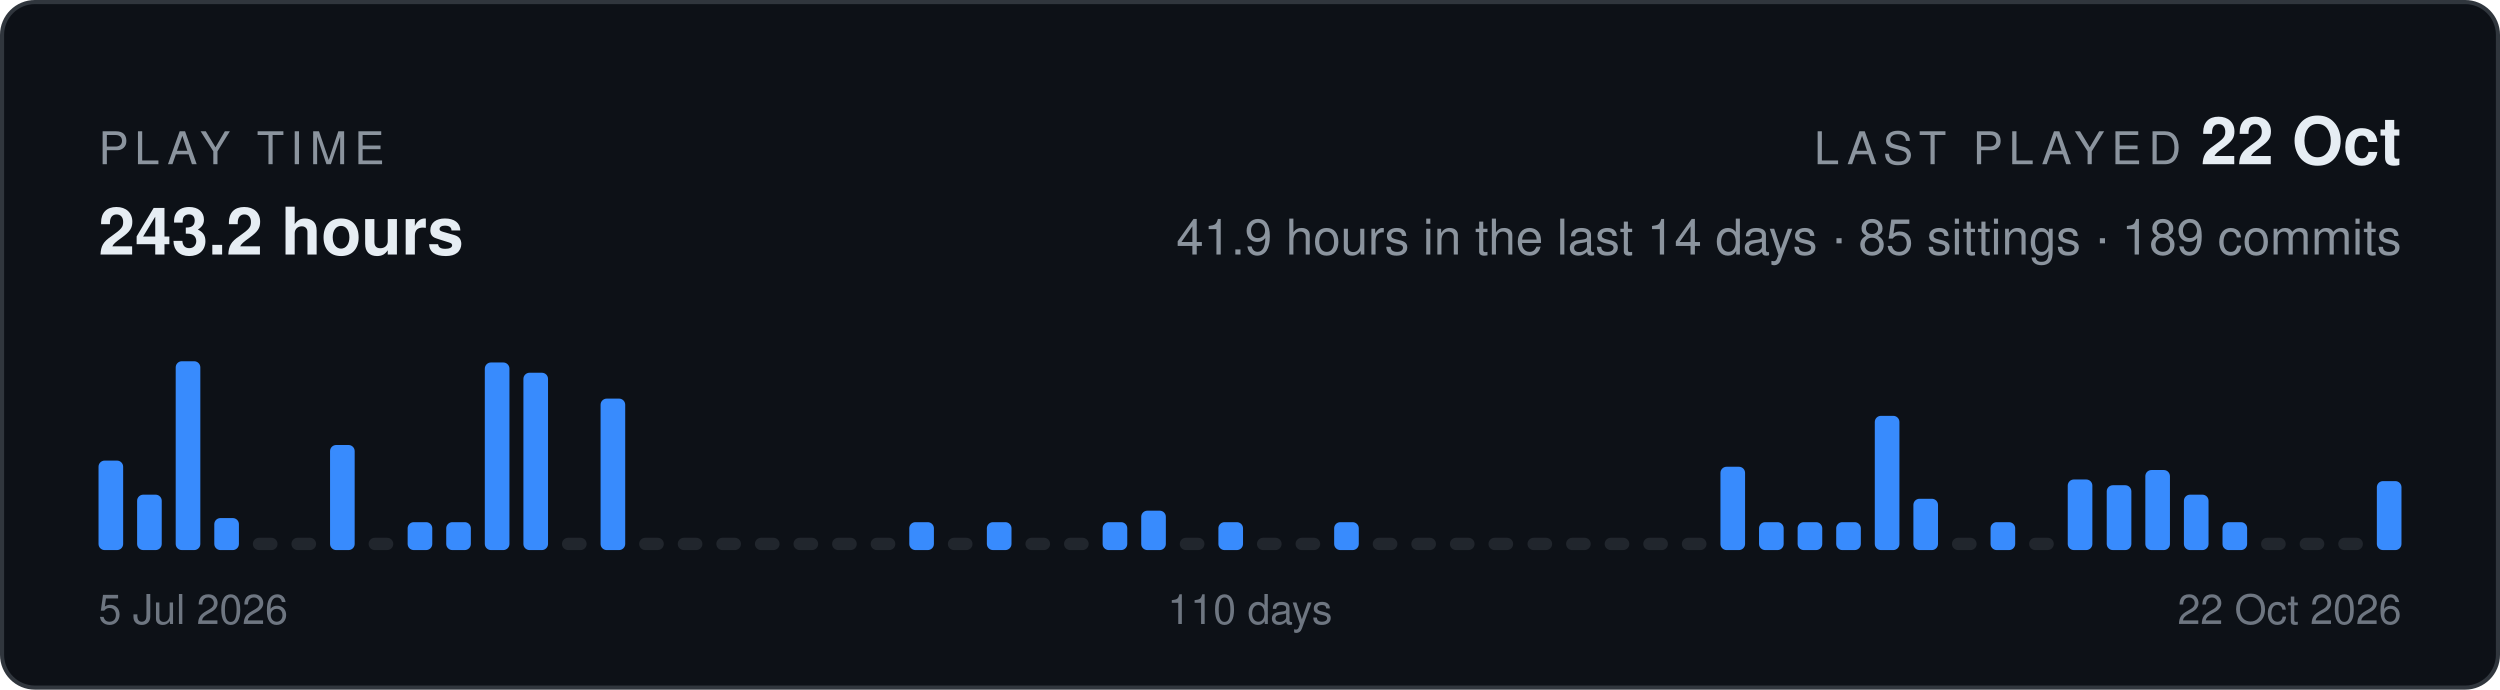
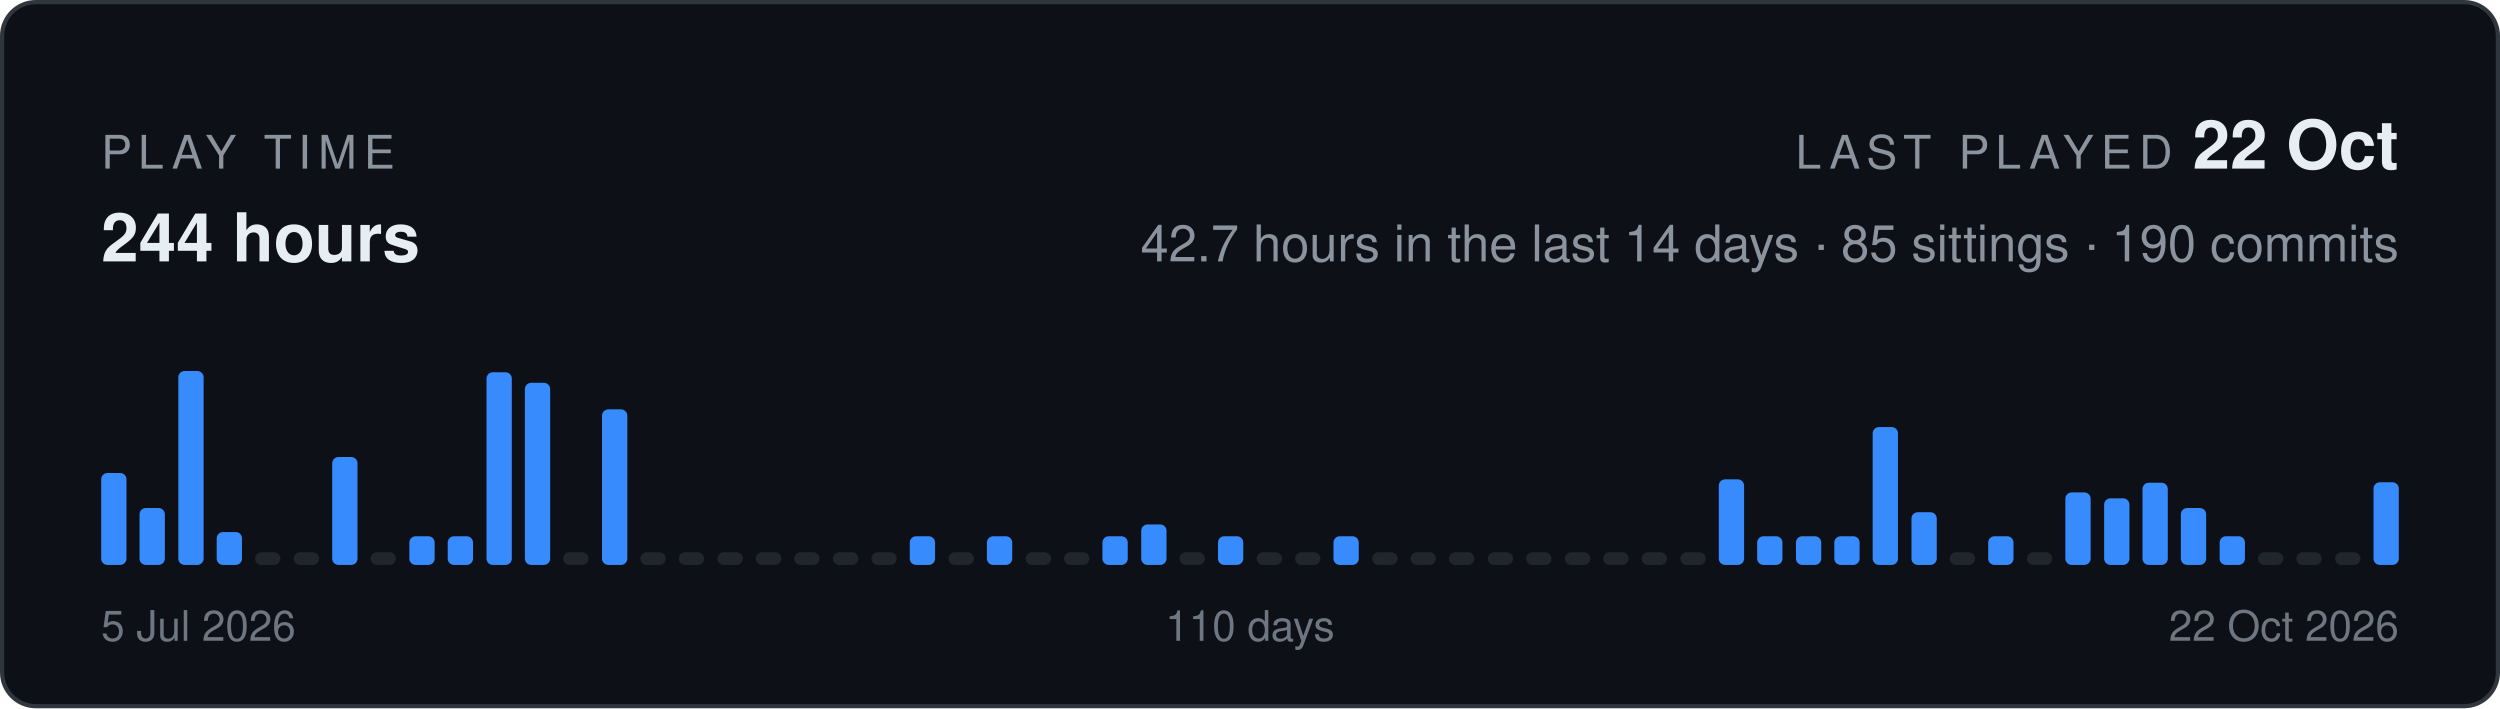
- <svg xmlns="http://www.w3.org/2000/svg" width="609" height="168" viewBox="0 0 609 168" role="img" aria-label="Play time: 243.2 hours over 189 commits, last played 22 Oct">
+ <svg xmlns="http://www.w3.org/2000/svg" width="593" height="168" viewBox="0 0 593 168" role="img" aria-label="Play time: 244 hours over 190 commits, last played 22 Oct">
  <style>
    .card { fill: #0d1117; stroke: #30363d }
    text { font-family: -apple-system, BlinkMacSystemFont, "Segoe UI", Helvetica, Arial, sans-serif }
    .label { font-size: 11px; letter-spacing: 1.7px; fill: #8b949e }
    .stat { font-size: 16px; font-weight: 600; letter-spacing: normal; fill: #e6edf3 }
    .note { font-size: 12px; fill: #8b949e }
    .axis { font-size: 10px; fill: #6e7681 }
    .bar { fill: #388bfd }
    .bar-quiet { fill: #21262d }
  </style>
-   <rect class="card" x="0.5" y="0.5" width="608" height="167" rx="8" />
+   <rect class="card" x="0.5" y="0.5" width="592" height="167" rx="8" />
  <text class="label" x="24" y="40">PLAY TIME</text>
-   <text class="stat" x="24" y="62">243.2 hours</text>
-   <text class="label" x="585" y="40" text-anchor="end">LAST PLAYED <tspan class="stat">22 Oct</tspan>
+   <text class="stat" x="24" y="62">244 hours</text>
+   <text class="label" x="569" y="40" text-anchor="end">LAST PLAYED <tspan class="stat">22 Oct</tspan>
  </text>
-   <text class="note" x="585" y="62" text-anchor="end">41.9 hours in the last 14 days   ·   85 sittings   ·   189 commits</text>
+   <text class="note" x="569" y="62" text-anchor="end">42.7 hours in the last 14 days   ·   85 sittings   ·   190 commits</text>
  <rect class="bar" x="24.0" y="112.2" width="6" height="21.8" rx="1.5" />
-   <rect class="bar" x="33.4" y="120.5" width="6" height="13.5" rx="1.5" />
-   <rect class="bar" x="42.8" y="88.0" width="6" height="46.0" rx="1.5" />
-   <rect class="bar" x="52.2" y="126.2" width="6" height="7.8" rx="1.5" />
-   <rect class="bar-quiet" x="61.6" y="131.0" width="6" height="3.0" rx="1.5" />
-   <rect class="bar-quiet" x="71.0" y="131.0" width="6" height="3.0" rx="1.5" />
-   <rect class="bar" x="80.4" y="108.4" width="6" height="25.6" rx="1.5" />
-   <rect class="bar-quiet" x="89.8" y="131.0" width="6" height="3.0" rx="1.5" />
-   <rect class="bar" x="99.3" y="127.2" width="6" height="6.8" rx="1.5" />
-   <rect class="bar" x="108.7" y="127.2" width="6" height="6.8" rx="1.5" />
-   <rect class="bar" x="118.1" y="88.3" width="6" height="45.7" rx="1.5" />
-   <rect class="bar" x="127.5" y="90.8" width="6" height="43.2" rx="1.5" />
-   <rect class="bar-quiet" x="136.9" y="131.0" width="6" height="3.0" rx="1.5" />
-   <rect class="bar" x="146.3" y="97.1" width="6" height="36.9" rx="1.5" />
-   <rect class="bar-quiet" x="155.7" y="131.0" width="6" height="3.0" rx="1.5" />
-   <rect class="bar-quiet" x="165.1" y="131.0" width="6" height="3.0" rx="1.5" />
-   <rect class="bar-quiet" x="174.5" y="131.0" width="6" height="3.0" rx="1.5" />
-   <rect class="bar-quiet" x="183.9" y="131.0" width="6" height="3.0" rx="1.5" />
-   <rect class="bar-quiet" x="193.3" y="131.0" width="6" height="3.0" rx="1.5" />
-   <rect class="bar-quiet" x="202.7" y="131.0" width="6" height="3.0" rx="1.5" />
-   <rect class="bar-quiet" x="212.1" y="131.0" width="6" height="3.0" rx="1.5" />
-   <rect class="bar" x="221.5" y="127.2" width="6" height="6.8" rx="1.5" />
-   <rect class="bar-quiet" x="230.9" y="131.0" width="6" height="3.0" rx="1.5" />
-   <rect class="bar" x="240.4" y="127.2" width="6" height="6.8" rx="1.5" />
-   <rect class="bar-quiet" x="249.8" y="131.0" width="6" height="3.0" rx="1.5" />
-   <rect class="bar-quiet" x="259.2" y="131.0" width="6" height="3.0" rx="1.5" />
-   <rect class="bar" x="268.6" y="127.2" width="6" height="6.8" rx="1.5" />
-   <rect class="bar" x="278.0" y="124.4" width="6" height="9.6" rx="1.5" />
-   <rect class="bar-quiet" x="287.4" y="131.0" width="6" height="3.0" rx="1.5" />
-   <rect class="bar" x="296.8" y="127.2" width="6" height="6.8" rx="1.5" />
-   <rect class="bar-quiet" x="306.2" y="131.0" width="6" height="3.0" rx="1.5" />
-   <rect class="bar-quiet" x="315.6" y="131.0" width="6" height="3.0" rx="1.5" />
-   <rect class="bar" x="325.0" y="127.2" width="6" height="6.8" rx="1.5" />
-   <rect class="bar-quiet" x="334.4" y="131.0" width="6" height="3.0" rx="1.5" />
-   <rect class="bar-quiet" x="343.8" y="131.0" width="6" height="3.0" rx="1.5" />
-   <rect class="bar-quiet" x="353.2" y="131.0" width="6" height="3.0" rx="1.5" />
-   <rect class="bar-quiet" x="362.6" y="131.0" width="6" height="3.0" rx="1.5" />
-   <rect class="bar-quiet" x="372.1" y="131.0" width="6" height="3.0" rx="1.5" />
-   <rect class="bar-quiet" x="381.5" y="131.0" width="6" height="3.0" rx="1.5" />
-   <rect class="bar-quiet" x="390.9" y="131.0" width="6" height="3.0" rx="1.5" />
-   <rect class="bar-quiet" x="400.3" y="131.0" width="6" height="3.0" rx="1.5" />
-   <rect class="bar-quiet" x="409.7" y="131.0" width="6" height="3.0" rx="1.5" />
-   <rect class="bar" x="419.1" y="113.7" width="6" height="20.3" rx="1.5" />
-   <rect class="bar" x="428.5" y="127.2" width="6" height="6.8" rx="1.5" />
-   <rect class="bar" x="437.9" y="127.2" width="6" height="6.8" rx="1.5" />
-   <rect class="bar" x="447.3" y="127.2" width="6" height="6.8" rx="1.5" />
-   <rect class="bar" x="456.7" y="101.3" width="6" height="32.7" rx="1.5" />
-   <rect class="bar" x="466.1" y="121.5" width="6" height="12.5" rx="1.5" />
-   <rect class="bar-quiet" x="475.5" y="131.0" width="6" height="3.0" rx="1.5" />
-   <rect class="bar" x="484.9" y="127.2" width="6" height="6.8" rx="1.5" />
-   <rect class="bar-quiet" x="494.3" y="131.0" width="6" height="3.0" rx="1.5" />
-   <rect class="bar" x="503.7" y="116.8" width="6" height="17.2" rx="1.5" />
-   <rect class="bar" x="513.2" y="118.2" width="6" height="15.8" rx="1.5" />
-   <rect class="bar" x="522.6" y="114.5" width="6" height="19.5" rx="1.5" />
-   <rect class="bar" x="532.0" y="120.5" width="6" height="13.5" rx="1.5" />
-   <rect class="bar" x="541.4" y="127.2" width="6" height="6.8" rx="1.5" />
-   <rect class="bar-quiet" x="550.8" y="131.0" width="6" height="3.0" rx="1.5" />
-   <rect class="bar-quiet" x="560.2" y="131.0" width="6" height="3.0" rx="1.5" />
-   <rect class="bar-quiet" x="569.6" y="131.0" width="6" height="3.0" rx="1.5" />
-   <rect class="bar" x="579.0" y="117.2" width="6" height="16.8" rx="1.5" />
+   <rect class="bar" x="33.1" y="120.5" width="6" height="13.5" rx="1.5" />
+   <rect class="bar" x="42.3" y="88.0" width="6" height="46.0" rx="1.5" />
+   <rect class="bar" x="51.4" y="126.2" width="6" height="7.8" rx="1.5" />
+   <rect class="bar-quiet" x="60.5" y="131.0" width="6" height="3.0" rx="1.5" />
+   <rect class="bar-quiet" x="69.7" y="131.0" width="6" height="3.0" rx="1.5" />
+   <rect class="bar" x="78.8" y="108.4" width="6" height="25.6" rx="1.5" />
+   <rect class="bar-quiet" x="87.9" y="131.0" width="6" height="3.0" rx="1.5" />
+   <rect class="bar" x="97.1" y="127.2" width="6" height="6.8" rx="1.5" />
+   <rect class="bar" x="106.2" y="127.2" width="6" height="6.8" rx="1.5" />
+   <rect class="bar" x="115.4" y="88.3" width="6" height="45.7" rx="1.5" />
+   <rect class="bar" x="124.5" y="90.8" width="6" height="43.2" rx="1.5" />
+   <rect class="bar-quiet" x="133.6" y="131.0" width="6" height="3.0" rx="1.5" />
+   <rect class="bar" x="142.8" y="97.1" width="6" height="36.9" rx="1.5" />
+   <rect class="bar-quiet" x="151.9" y="131.0" width="6" height="3.0" rx="1.5" />
+   <rect class="bar-quiet" x="161.0" y="131.0" width="6" height="3.0" rx="1.5" />
+   <rect class="bar-quiet" x="170.2" y="131.0" width="6" height="3.0" rx="1.5" />
+   <rect class="bar-quiet" x="179.3" y="131.0" width="6" height="3.0" rx="1.5" />
+   <rect class="bar-quiet" x="188.4" y="131.0" width="6" height="3.0" rx="1.5" />
+   <rect class="bar-quiet" x="197.6" y="131.0" width="6" height="3.0" rx="1.5" />
+   <rect class="bar-quiet" x="206.7" y="131.0" width="6" height="3.0" rx="1.5" />
+   <rect class="bar" x="215.8" y="127.2" width="6" height="6.8" rx="1.5" />
+   <rect class="bar-quiet" x="225.0" y="131.0" width="6" height="3.0" rx="1.5" />
+   <rect class="bar" x="234.1" y="127.2" width="6" height="6.8" rx="1.5" />
+   <rect class="bar-quiet" x="243.3" y="131.0" width="6" height="3.0" rx="1.5" />
+   <rect class="bar-quiet" x="252.4" y="131.0" width="6" height="3.0" rx="1.5" />
+   <rect class="bar" x="261.5" y="127.2" width="6" height="6.8" rx="1.5" />
+   <rect class="bar" x="270.7" y="124.4" width="6" height="9.6" rx="1.5" />
+   <rect class="bar-quiet" x="279.8" y="131.0" width="6" height="3.0" rx="1.5" />
+   <rect class="bar" x="288.9" y="127.2" width="6" height="6.8" rx="1.5" />
+   <rect class="bar-quiet" x="298.1" y="131.0" width="6" height="3.0" rx="1.5" />
+   <rect class="bar-quiet" x="307.2" y="131.0" width="6" height="3.0" rx="1.5" />
+   <rect class="bar" x="316.3" y="127.2" width="6" height="6.8" rx="1.5" />
+   <rect class="bar-quiet" x="325.5" y="131.0" width="6" height="3.0" rx="1.5" />
+   <rect class="bar-quiet" x="334.6" y="131.0" width="6" height="3.0" rx="1.5" />
+   <rect class="bar-quiet" x="343.7" y="131.0" width="6" height="3.0" rx="1.5" />
+   <rect class="bar-quiet" x="352.9" y="131.0" width="6" height="3.0" rx="1.5" />
+   <rect class="bar-quiet" x="362.0" y="131.0" width="6" height="3.0" rx="1.5" />
+   <rect class="bar-quiet" x="371.2" y="131.0" width="6" height="3.0" rx="1.5" />
+   <rect class="bar-quiet" x="380.3" y="131.0" width="6" height="3.0" rx="1.5" />
+   <rect class="bar-quiet" x="389.4" y="131.0" width="6" height="3.0" rx="1.5" />
+   <rect class="bar-quiet" x="398.6" y="131.0" width="6" height="3.0" rx="1.5" />
+   <rect class="bar" x="407.7" y="113.7" width="6" height="20.3" rx="1.5" />
+   <rect class="bar" x="416.8" y="127.2" width="6" height="6.8" rx="1.5" />
+   <rect class="bar" x="426.0" y="127.2" width="6" height="6.8" rx="1.5" />
+   <rect class="bar" x="435.1" y="127.2" width="6" height="6.8" rx="1.5" />
+   <rect class="bar" x="444.2" y="101.3" width="6" height="32.7" rx="1.5" />
+   <rect class="bar" x="453.4" y="121.5" width="6" height="12.5" rx="1.5" />
+   <rect class="bar-quiet" x="462.5" y="131.0" width="6" height="3.0" rx="1.5" />
+   <rect class="bar" x="471.6" y="127.2" width="6" height="6.8" rx="1.5" />
+   <rect class="bar-quiet" x="480.8" y="131.0" width="6" height="3.0" rx="1.5" />
+   <rect class="bar" x="489.9" y="116.8" width="6" height="17.2" rx="1.5" />
+   <rect class="bar" x="499.1" y="118.2" width="6" height="15.8" rx="1.5" />
+   <rect class="bar" x="508.2" y="114.5" width="6" height="19.5" rx="1.5" />
+   <rect class="bar" x="517.3" y="120.5" width="6" height="13.5" rx="1.5" />
+   <rect class="bar" x="526.5" y="127.2" width="6" height="6.8" rx="1.5" />
+   <rect class="bar-quiet" x="535.6" y="131.0" width="6" height="3.0" rx="1.5" />
+   <rect class="bar-quiet" x="544.7" y="131.0" width="6" height="3.0" rx="1.5" />
+   <rect class="bar-quiet" x="553.9" y="131.0" width="6" height="3.0" rx="1.5" />
+   <rect class="bar" x="563.0" y="114.4" width="6" height="19.6" rx="1.5" />
  <text class="axis" x="24" y="152">5 Jul 2026</text>
-   <text class="axis" x="304.5" y="152" text-anchor="middle">110 days</text>
-   <text class="axis" x="585" y="152" text-anchor="end">22 Oct 2026</text>
+   <text class="axis" x="296.5" y="152" text-anchor="middle">110 days</text>
+   <text class="axis" x="569" y="152" text-anchor="end">22 Oct 2026</text>
</svg>
